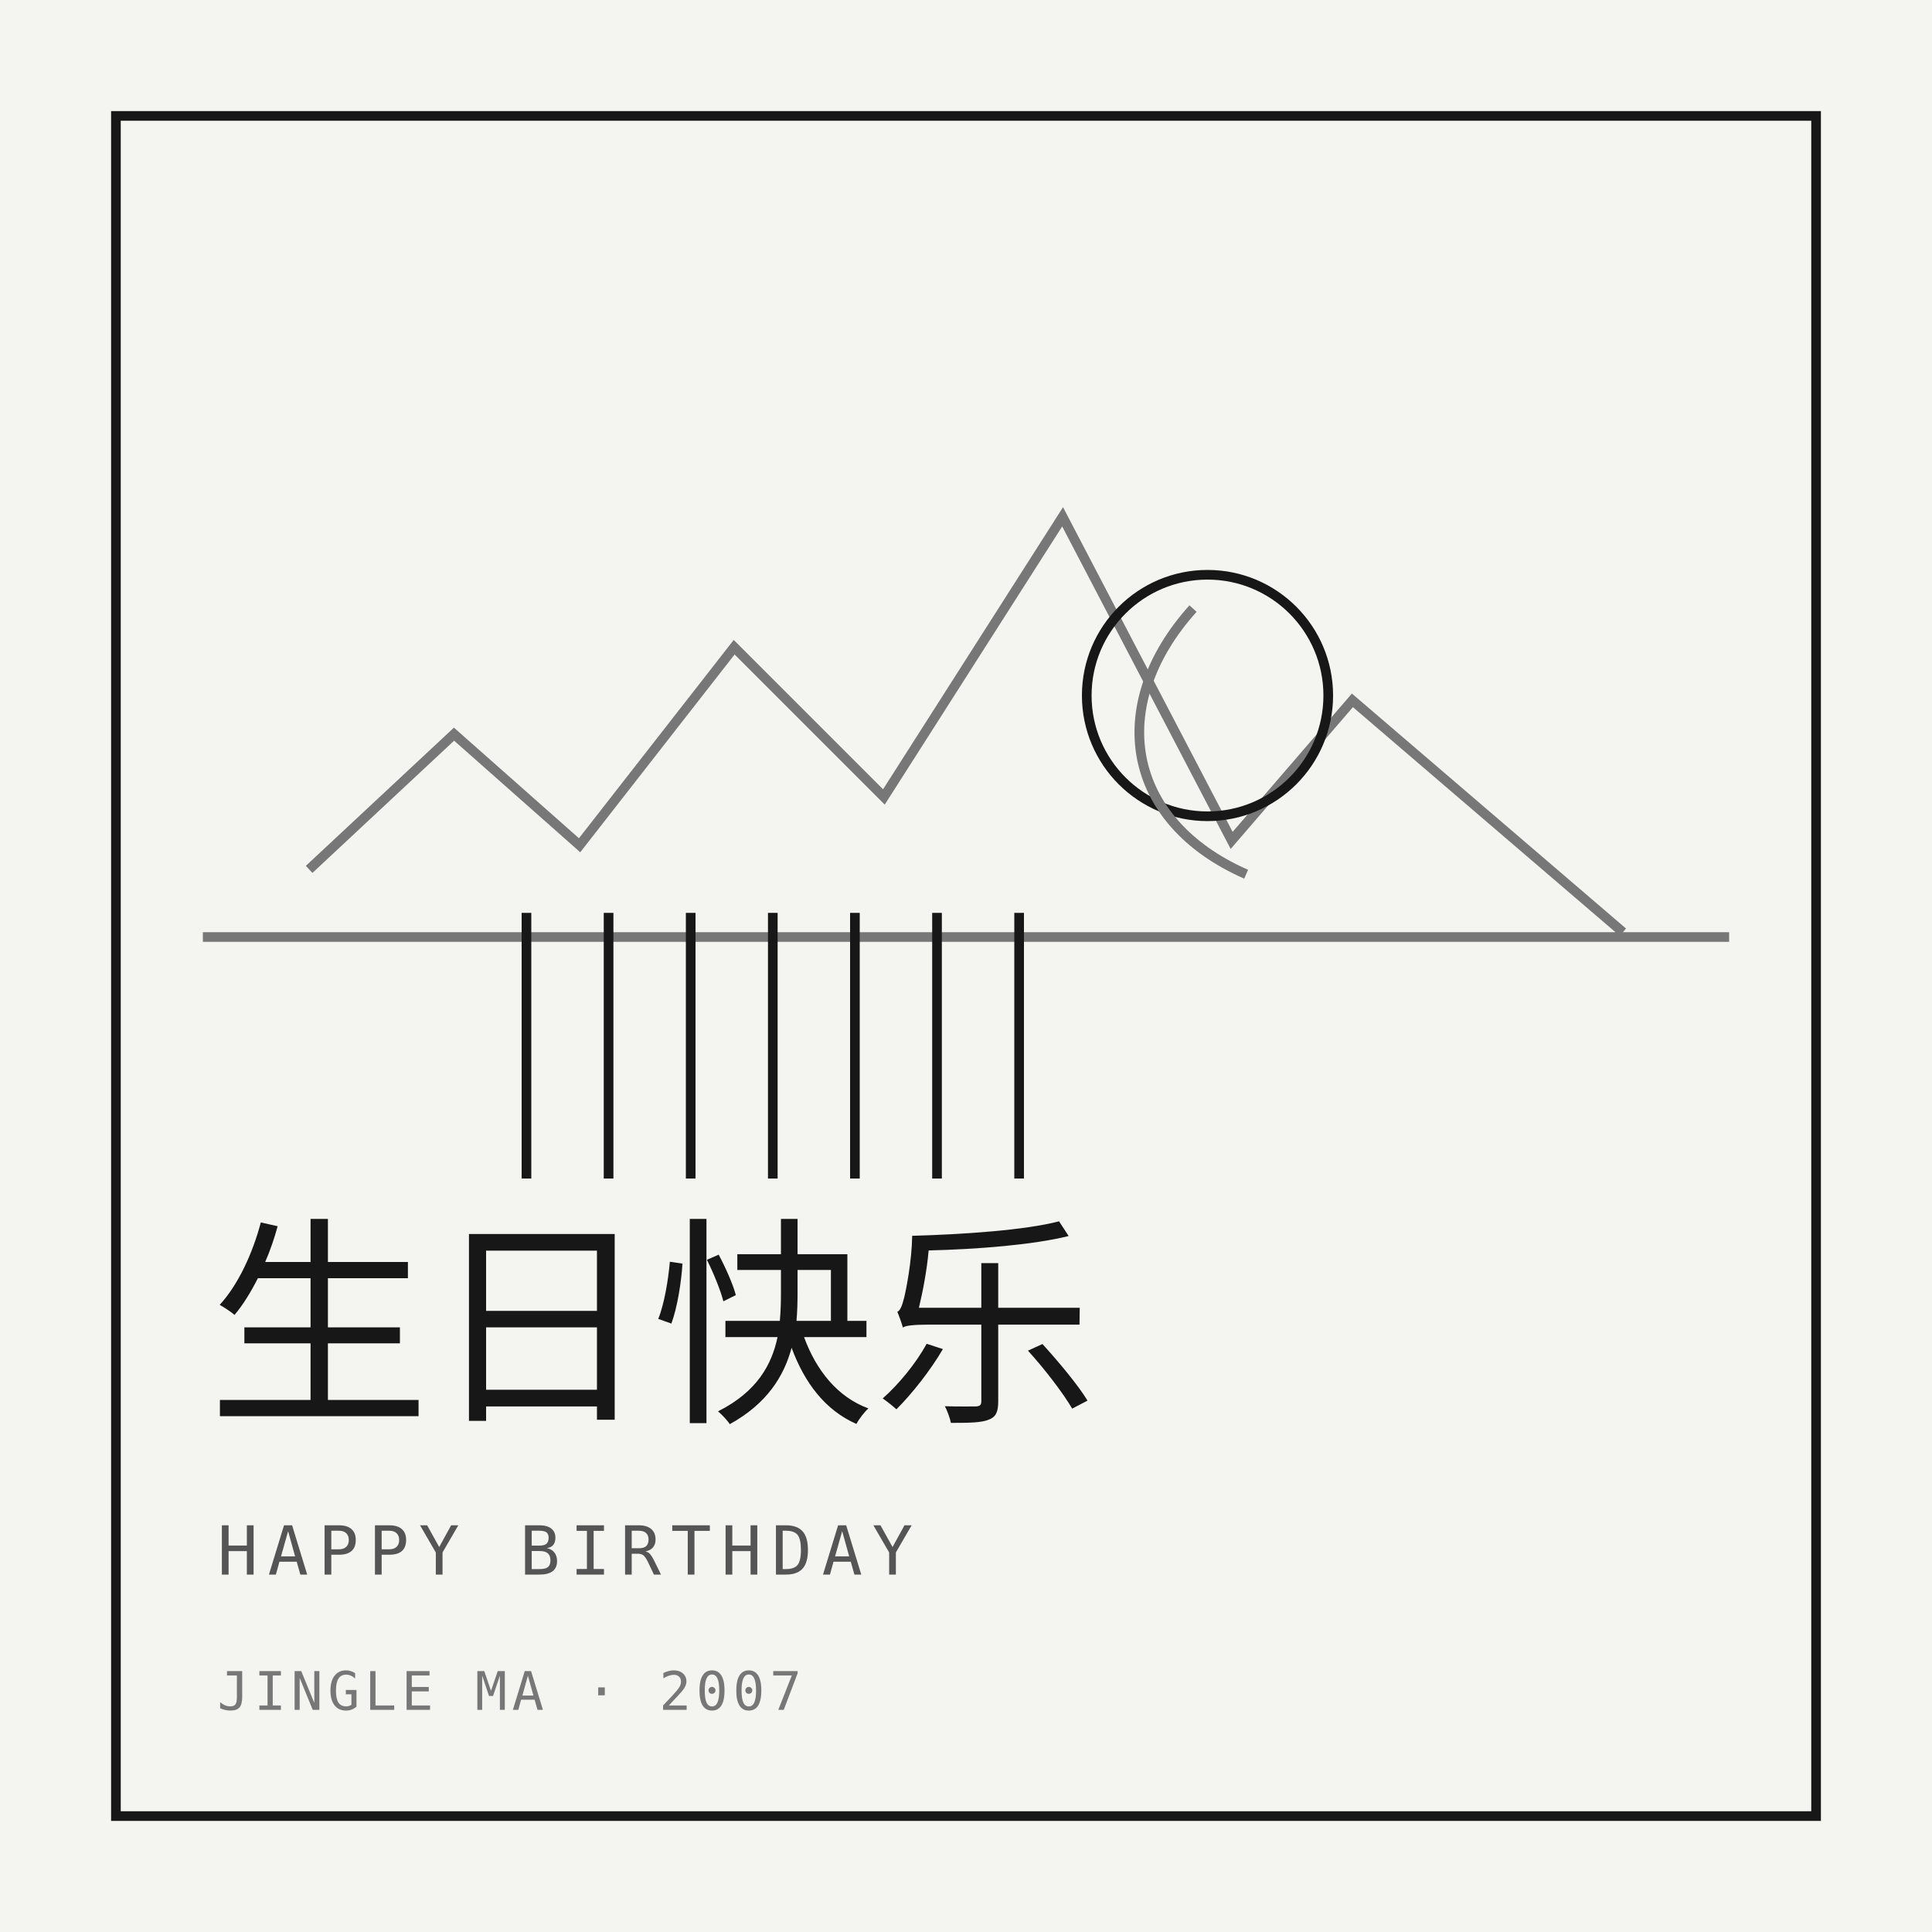
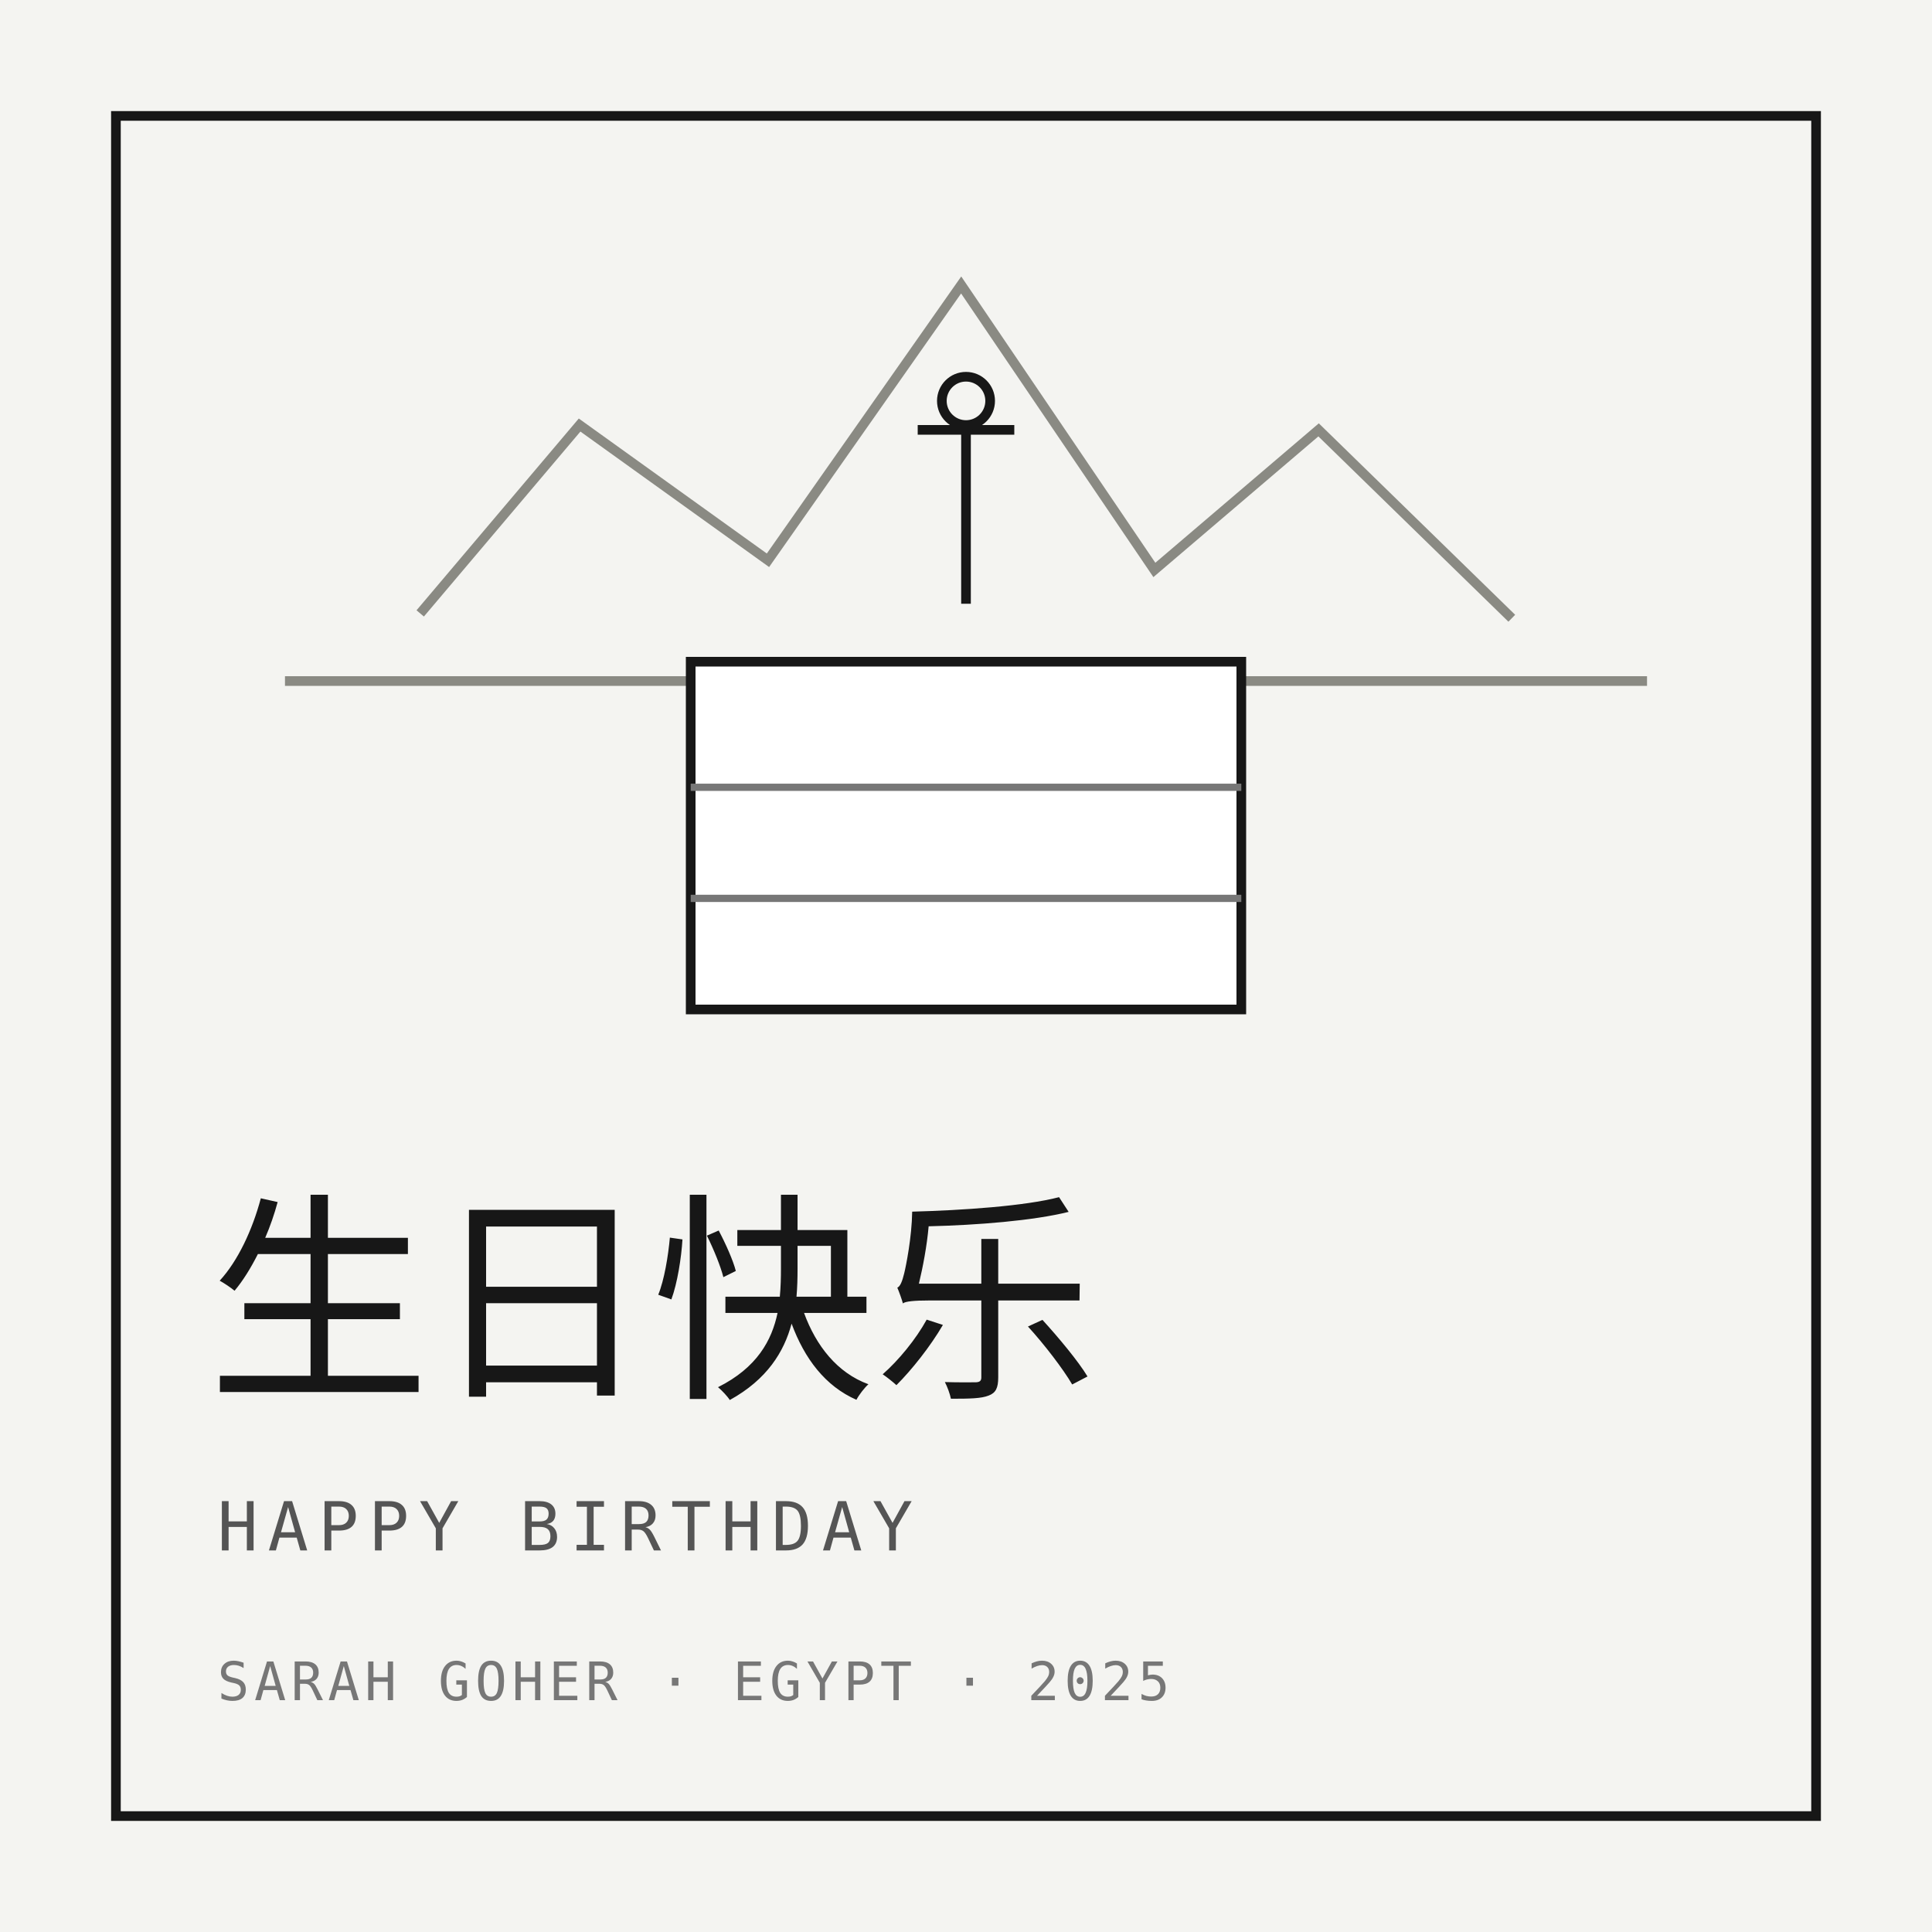
<svg xmlns="http://www.w3.org/2000/svg" viewBox="0 0 400 400">
  <rect width="400" height="400" fill="#f4f4f1" />
  <rect x="24" y="24" width="352" height="352" fill="none" stroke="#171717" stroke-width="2" />
-   <path d="M42 194h316M64 180l30-28 26 23 32-41 31 31 37-58 35 67 25-29 56 48" fill="none" stroke="#777" stroke-width="2" />
-   <path d="M109 189v55m17-55v55m17-55v55m17-55v55m17-55v55m17-55v55m17-55v55" stroke="#171717" stroke-width="2" />
-   <circle cx="250" cy="144" r="25" fill="none" stroke="#171717" stroke-width="2" />
-   <path d="M247 126c-18 20-14 44 11 55" fill="none" stroke="#777" stroke-width="2" />
-   <text x="43" y="291" fill="#171717" font-family="serif" font-size="46">生日快乐</text>
-   <text x="45" y="326" fill="#555" font-family="monospace" font-size="14" letter-spacing="2">HAPPY BIRTHDAY</text>
-   <text x="45" y="354" fill="#777" font-family="monospace" font-size="11" letter-spacing="1">JINGLE MA · 2007</text>
+   <path d="M59 141h282M87 127l33-39 39 28 40-57 40 59 34-29 40 39" fill="none" stroke="#8a8a83" stroke-width="2" />
+   <rect x="143" y="137" width="114" height="72" fill="#fff" stroke="#171717" stroke-width="2" />
+   <path d="M143 163h114M143 186h114" stroke="#777" stroke-width="1.5" />
+   <path d="M200 88v37m-10-36h20" stroke="#171717" stroke-width="2" />
+   <circle cx="200" cy="83" r="5" fill="none" stroke="#171717" stroke-width="2" />
+   <text x="43" y="286" fill="#171717" font-family="serif" font-size="46">生日快乐</text>
+   <text x="45" y="321" fill="#555" font-family="monospace" font-size="14" letter-spacing="2">HAPPY BIRTHDAY</text>
+   <text x="45" y="352" fill="#777" font-family="monospace" font-size="11" letter-spacing="1">SARAH GOHER · EGYPT · 2025</text>
</svg>
